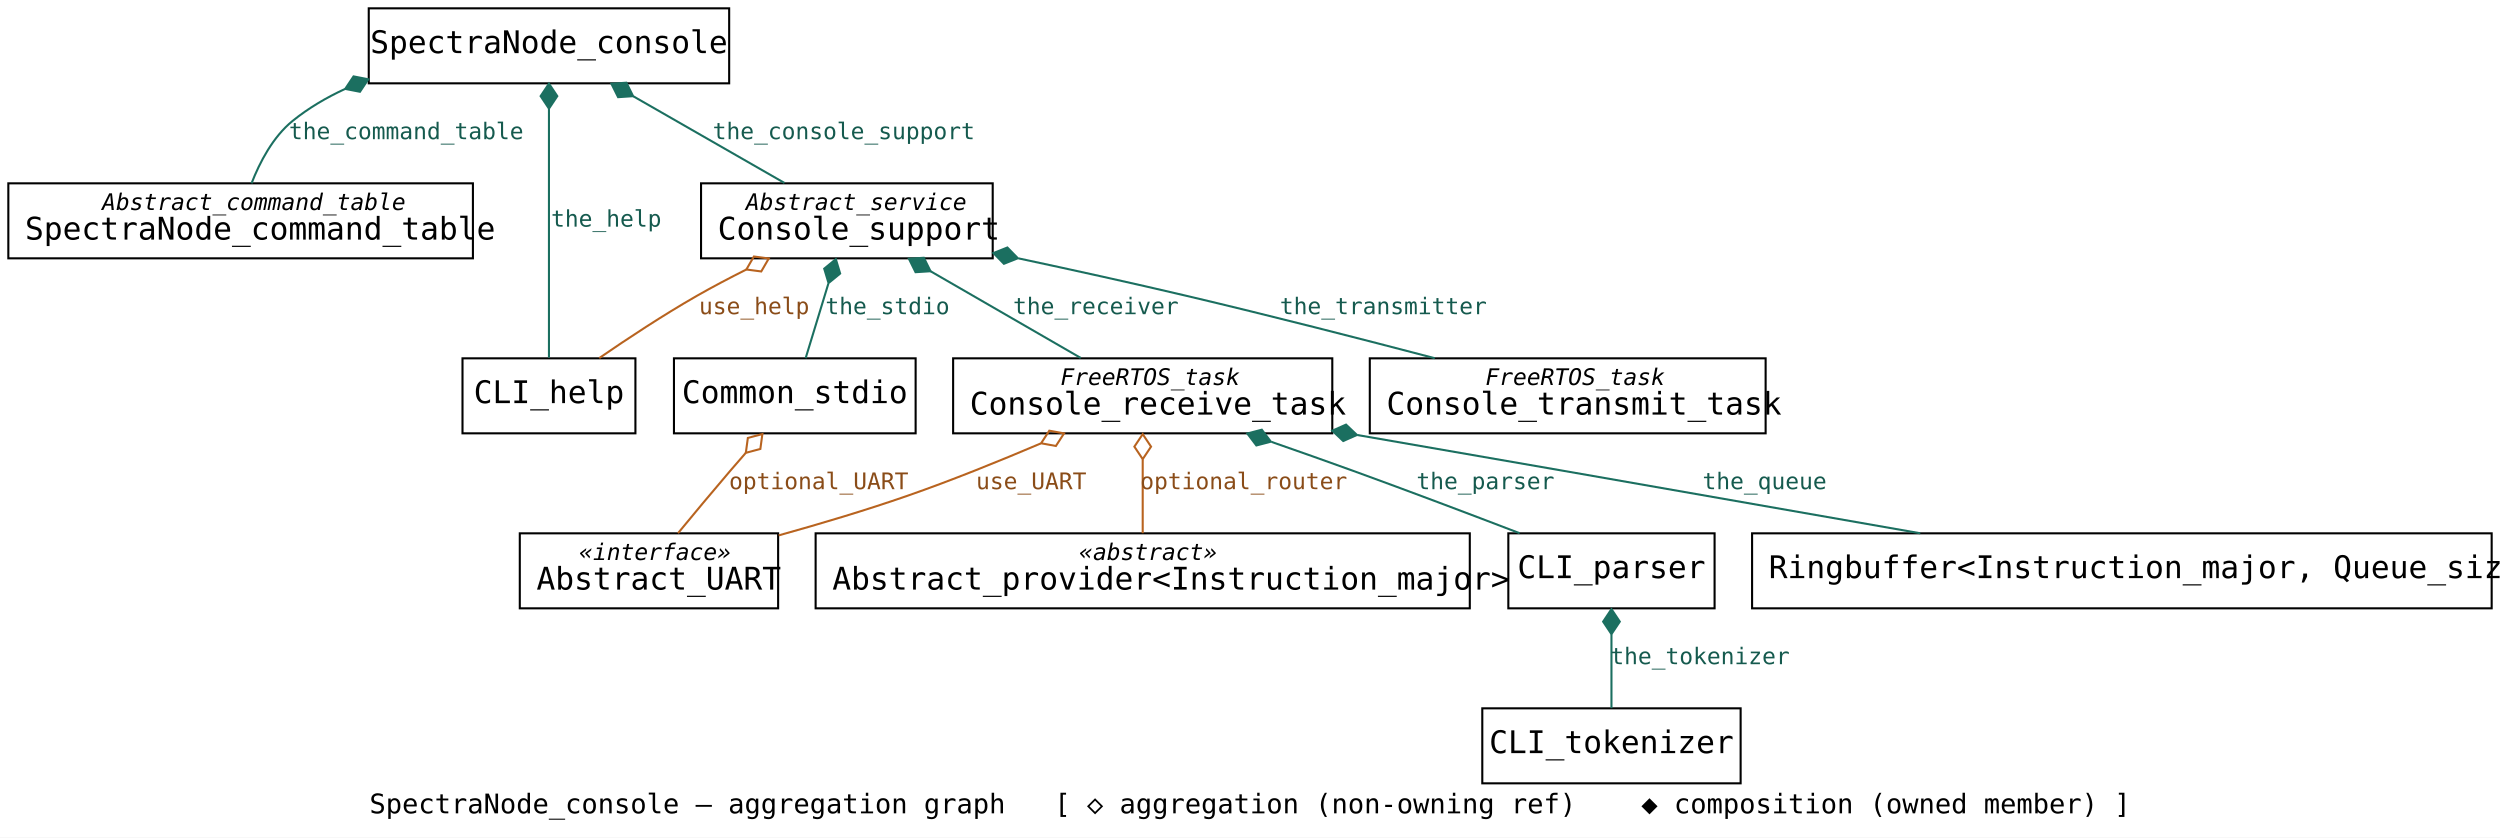
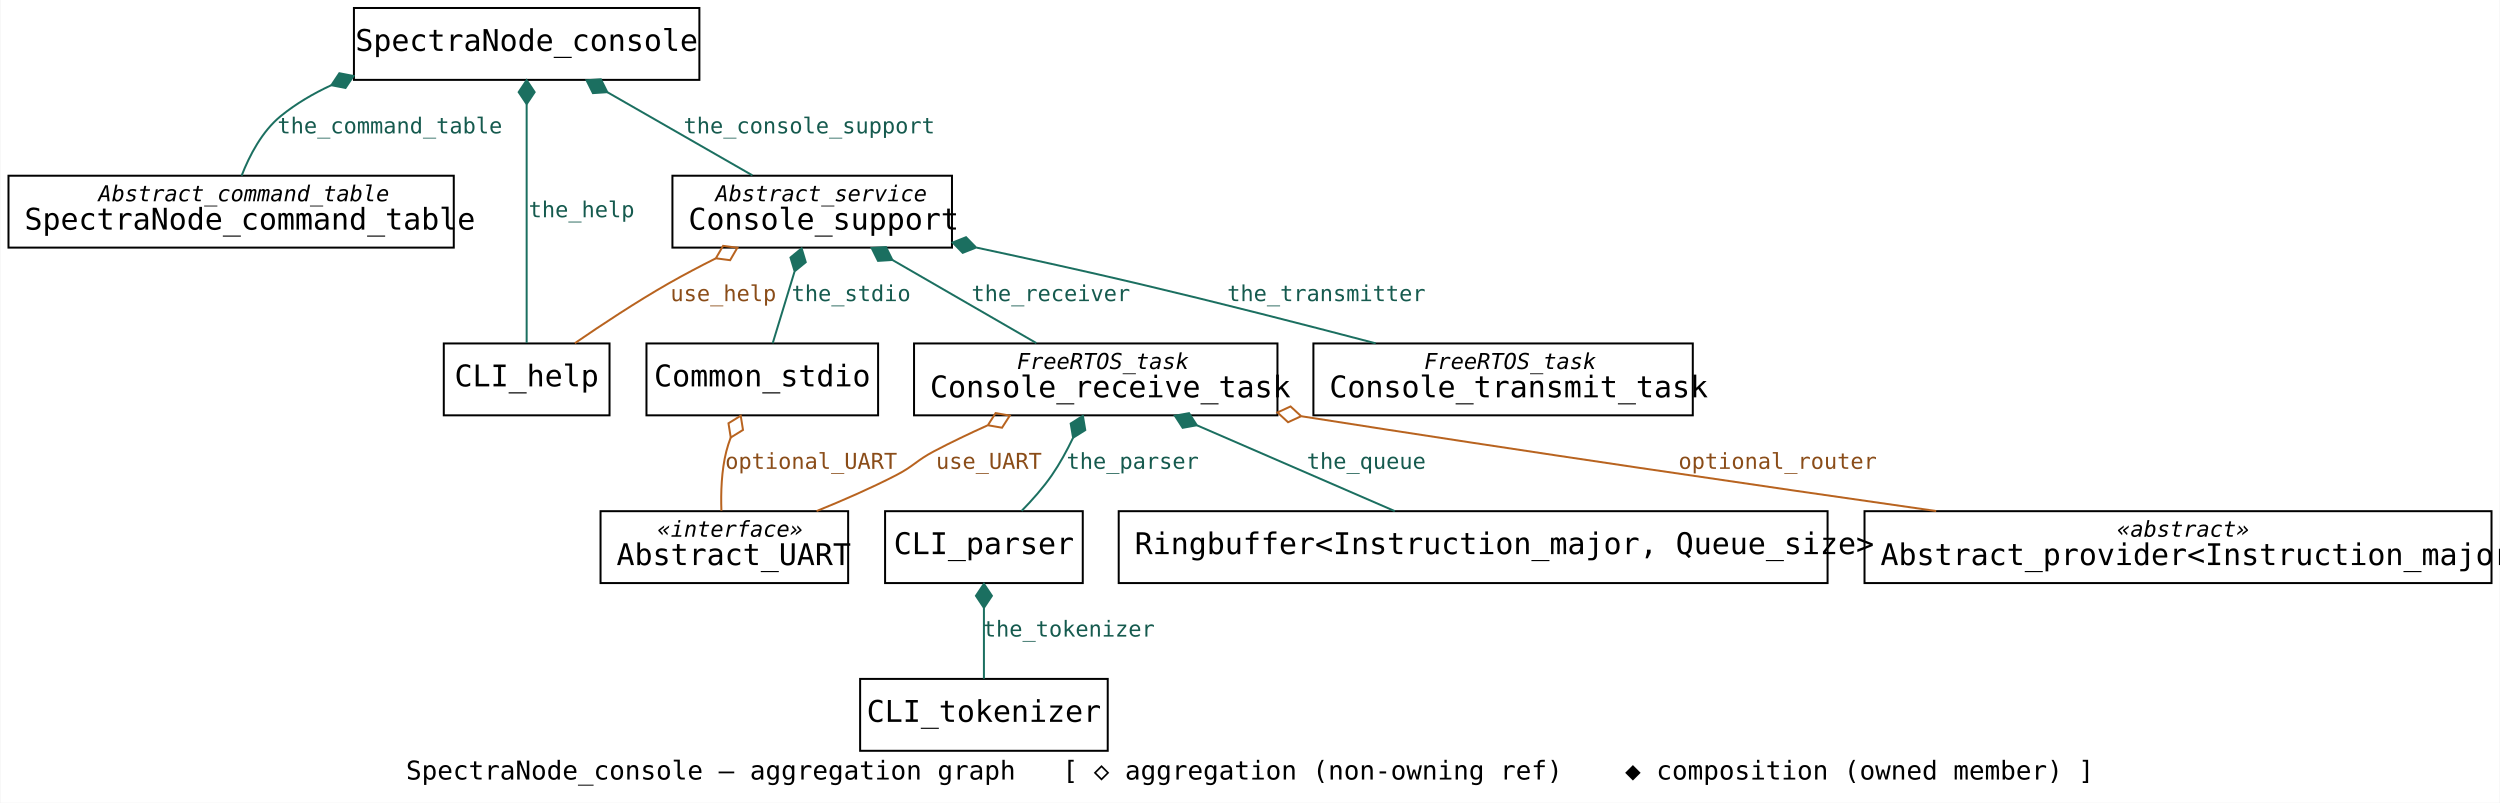
- <svg xmlns="http://www.w3.org/2000/svg" width="1200pt" height="402pt" viewBox="0.00 0.00 1200.00 402.00">
+ <svg xmlns="http://www.w3.org/2000/svg" width="1252pt" height="402pt" viewBox="0.00 0.00 1251.50 402.00">
  <g id="graph0" class="graph" transform="scale(1 1) rotate(0) translate(4 398)">
-     <polygon fill="white" stroke="transparent" points="-4,4 -4,-398 1196,-398 1196,4 -4,4" />
-     <text text-anchor="middle" x="596" y="-7.6" font-family="Consolas" font-size="13.00">SpectraNode_console — aggregation graph   [ ◇ aggregation (non-owning ref)    ◆ composition (owned member) ]</text>
+     <polygon fill="white" stroke="transparent" points="-4,4 -4,-398 1247.5,-398 1247.5,4 -4,4" />
+     <text text-anchor="middle" x="621.75" y="-7.6" font-family="Consolas" font-size="13.00">SpectraNode_console — aggregation graph   [ ◇ aggregation (non-owning ref)    ◆ composition (owned member) ]</text>
    <g id="node1" class="node">
      <polygon fill="none" stroke="black" points="346,-394 173,-394 173,-358 346,-358 346,-394" />
      <text text-anchor="middle" x="259.5" y="-372.5" font-family="Consolas" font-size="15.00">SpectraNode_console</text>
    </g>
    <g id="node2" class="node">
      <polygon fill="none" stroke="black" points="223,-310 0,-310 0,-274 223,-274 223,-310" />
      <text text-anchor="start" x="45" y="-297.2" font-family="Consolas" font-style="italic" font-size="11.00">Abstract_command_table</text>
      <text text-anchor="start" x="8" y="-283" font-family="Consolas" font-size="15.00">SpectraNode_command_table</text>
    </g>
    <g id="edge1" class="edge">
      <path fill="none" stroke="#1b6f60" d="M161.61,-355.3C152.61,-351.14 144.05,-346.1 136.5,-340 127.01,-332.33 120.66,-320.08 116.74,-310" />
      <polygon fill="#1b6f60" stroke="#1b6f60" points="161.7,-355.33 168.78,-353.95 172.78,-359.95 165.7,-361.33 161.7,-355.33" />
      <text text-anchor="middle" x="191" y="-331.2" font-family="Consolas" font-size="11.00" fill="#155a4e"> the_command_table</text>
    </g>
    <g id="node3" class="node">
      <polygon fill="none" stroke="black" points="301,-226 218,-226 218,-190 301,-190 301,-226" />
      <text text-anchor="middle" x="259.5" y="-204.5" font-family="Consolas" font-size="15.00">CLI_help</text>
    </g>
    <g id="edge2" class="edge">
      <path fill="none" stroke="#1b6f60" d="M259.5,-345.77C259.5,-311.14 259.5,-254.6 259.5,-226.3" />
      <polygon fill="#1b6f60" stroke="#1b6f60" points="259.5,-345.86 263.5,-351.86 259.5,-357.86 255.5,-351.86 259.5,-345.86" />
      <text text-anchor="middle" x="287" y="-289.2" font-family="Consolas" font-size="11.00" fill="#155a4e"> the_help</text>
    </g>
    <g id="node4" class="node">
      <polygon fill="none" stroke="black" points="472.5,-310 332.5,-310 332.5,-274 472.5,-274 472.5,-310" />
      <text text-anchor="start" x="354" y="-297.2" font-family="Consolas" font-style="italic" font-size="11.00">Abstract_service</text>
      <text text-anchor="start" x="340.5" y="-283" font-family="Consolas" font-size="15.00">Console_support</text>
    </g>
    <g id="edge3" class="edge">
      <path fill="none" stroke="#1b6f60" d="M299.99,-351.78C323.07,-338.55 351.5,-322.24 372.56,-310.17" />
      <polygon fill="#1b6f60" stroke="#1b6f60" points="299.89,-351.84 296.67,-358.3 289.48,-357.81 292.69,-351.36 299.89,-351.84" />
      <text text-anchor="middle" x="401" y="-331.2" font-family="Consolas" font-size="11.00" fill="#155a4e"> the_console_support</text>
    </g>
-     <g id="edge4" class="edge">
+     <g id="edge13" class="edge">
      <path fill="none" stroke="#b8631f" d="M354.23,-268.63C346.21,-264.6 338.05,-260.31 330.5,-256 314.45,-246.84 297.15,-235.42 283.64,-226.13" />
      <polygon fill="none" stroke="#b8631f" points="354.25,-268.64 361.4,-267.7 365.02,-273.94 357.87,-274.88 354.25,-268.64" />
      <text text-anchor="middle" x="358" y="-247.2" font-family="Consolas" font-size="11.00" fill="#8a4c18"> use_help</text>
    </g>
    <g id="node5" class="node">
      <polygon fill="none" stroke="black" points="435.5,-226 319.5,-226 319.5,-190 435.5,-190 435.5,-226" />
      <text text-anchor="middle" x="377.5" y="-204.5" font-family="Consolas" font-size="15.00">Common_stdio</text>
    </g>
-     <g id="edge5" class="edge">
+     <g id="edge4" class="edge">
      <path fill="none" stroke="#1b6f60" d="M393.61,-261.85C389.96,-249.88 385.86,-236.42 382.71,-226.08" />
      <polygon fill="#1b6f60" stroke="#1b6f60" points="393.7,-262.13 399.27,-266.7 397.2,-273.61 391.62,-269.04 393.7,-262.13" />
      <text text-anchor="middle" x="422" y="-247.2" font-family="Consolas" font-size="11.00" fill="#155a4e"> the_stdio</text>
    </g>
    <g id="node6" class="node">
      <polygon fill="none" stroke="black" points="635.5,-226 453.5,-226 453.5,-190 635.5,-190 635.5,-226" />
      <text text-anchor="start" x="505" y="-213.2" font-family="Consolas" font-style="italic" font-size="11.00">FreeRTOS_task</text>
      <text text-anchor="start" x="461.5" y="-199" font-family="Consolas" font-size="15.00">Console_receive_task</text>
    </g>
-     <g id="edge6" class="edge">
+     <g id="edge5" class="edge">
      <path fill="none" stroke="#1b6f60" d="M442.71,-267.78C465.63,-254.55 493.86,-238.24 514.77,-226.17" />
      <polygon fill="#1b6f60" stroke="#1b6f60" points="442.66,-267.81 439.46,-274.27 432.27,-273.81 435.46,-267.35 442.66,-267.81" />
      <text text-anchor="middle" x="522" y="-247.2" font-family="Consolas" font-size="11.00" fill="#155a4e"> the_receiver</text>
    </g>
-     <g id="node7" class="node">
+     <g id="node10" class="node">
      <polygon fill="none" stroke="black" points="843.5,-226 653.5,-226 653.5,-190 843.5,-190 843.5,-226" />
      <text text-anchor="start" x="709" y="-213.2" font-family="Consolas" font-style="italic" font-size="11.00">FreeRTOS_task</text>
      <text text-anchor="start" x="661.5" y="-199" font-family="Consolas" font-size="15.00">Console_transmit_task</text>
    </g>
-     <g id="edge7" class="edge">
+     <g id="edge9" class="edge">
      <path fill="none" stroke="#1b6f60" d="M484.89,-273.98C510.75,-268.46 539.36,-262.16 565.5,-256 605.25,-246.63 649.62,-235.26 684.71,-226.05" />
      <polygon fill="#1b6f60" stroke="#1b6f60" points="484.58,-274.04 479.54,-279.2 472.84,-276.54 477.88,-271.38 484.58,-274.04" />
      <text text-anchor="middle" x="660" y="-247.2" font-family="Consolas" font-size="11.00" fill="#155a4e"> the_transmitter</text>
    </g>
-     <g id="node8" class="node">
-       <polygon fill="none" stroke="black" points="369.5,-142 245.5,-142 245.5,-106 369.5,-106 369.5,-142" />
-       <text text-anchor="start" x="274" y="-129.2" font-family="Consolas" font-style="italic" font-size="11.00">«interface»</text>
-       <text text-anchor="start" x="253.5" y="-115" font-family="Consolas" font-size="15.00">Abstract_UART</text>
+     <g id="node11" class="node">
+       <polygon fill="none" stroke="black" points="420.5,-142 296.5,-142 296.5,-106 420.5,-106 420.5,-142" />
+       <text text-anchor="start" x="325" y="-129.2" font-family="Consolas" font-style="italic" font-size="11.00">«interface»</text>
+       <text text-anchor="start" x="304.5" y="-115" font-family="Consolas" font-size="15.00">Abstract_UART</text>
+     </g>
+     <g id="edge10" class="edge">
+       <path fill="none" stroke="#b8631f" d="M361.69,-178.87C360.83,-176.59 360.08,-174.29 359.5,-172 357.05,-162.35 356.71,-151.22 357.03,-142.22" />
+       <polygon fill="none" stroke="#b8631f" points="361.71,-178.9 367.84,-182.69 366.7,-189.81 360.57,-186.02 361.71,-178.9" />
+       <text text-anchor="middle" x="402" y="-163.2" font-family="Consolas" font-size="11.00" fill="#8a4c18"> optional_UART</text>
+     </g>
+     <g id="node7" class="node">
+       <polygon fill="none" stroke="black" points="538,-142 439,-142 439,-106 538,-106 538,-142" />
+       <text text-anchor="middle" x="488.5" y="-120.5" font-family="Consolas" font-size="15.00">CLI_parser</text>
+     </g>
+     <g id="edge6" class="edge">
+       <path fill="none" stroke="#1b6f60" d="M533.11,-178.69C530.05,-172.32 526.47,-165.75 522.5,-160 518.17,-153.73 512.68,-147.54 507.38,-142.15" />
+       <polygon fill="#1b6f60" stroke="#1b6f60" points="533.15,-178.78 539.25,-182.62 538.05,-189.73 531.95,-185.89 533.15,-178.78" />
+       <text text-anchor="middle" x="563" y="-163.2" font-family="Consolas" font-size="11.00" fill="#155a4e"> the_parser</text>
+     </g>
+     <g id="node9" class="node">
+       <polygon fill="none" stroke="black" points="911,-142 556,-142 556,-106 911,-106 911,-142" />
+       <text text-anchor="start" x="564" y="-120.5" font-family="Consolas" font-size="15.00">Ringbuffer&lt;Instruction_major, Queue_size&gt;</text>
    </g>
    <g id="edge8" class="edge">
-       <path fill="none" stroke="#b8631f" d="M353.97,-180.62C351.44,-177.72 348.91,-174.81 346.5,-172 338.08,-162.18 328.83,-151.04 321.45,-142.08" />
-       <polygon fill="none" stroke="#b8631f" points="354,-180.65 360.97,-182.5 361.94,-189.65 354.97,-187.8 354,-180.65" />
-       <text text-anchor="middle" x="389" y="-163.2" font-family="Consolas" font-size="11.00" fill="#8a4c18"> optional_UART</text>
+       <path fill="none" stroke="#1b6f60" d="M595.18,-185.01C626.28,-171.52 665.52,-154.49 694.26,-142.03" />
+       <polygon fill="#1b6f60" stroke="#1b6f60" points="595.13,-185.03 591.22,-191.09 584.12,-189.81 588.03,-183.75 595.13,-185.03" />
+       <text text-anchor="middle" x="680" y="-163.2" font-family="Consolas" font-size="11.00" fill="#155a4e"> the_queue</text>
    </g>
-     <g id="edge9" class="edge">
-       <path fill="none" stroke="#b8631f" d="M495.58,-185.16C475.87,-176.76 452.81,-167.41 431.5,-160 411.64,-153.09 389.65,-146.54 369.76,-141.01" />
-       <polygon fill="none" stroke="#b8631f" points="495.73,-185.23 502.83,-183.93 506.75,-189.98 499.66,-191.27 495.73,-185.23" />
+     <g id="edge11" class="edge">
+       <path fill="none" stroke="#b8631f" d="M490.17,-184.91C481.15,-180.85 471.98,-176.47 463.5,-172 454.67,-167.34 453.38,-164.57 444.5,-160 431.88,-153.51 417.78,-147.35 404.7,-142.06" />
+       <polygon fill="none" stroke="#b8631f" points="490.47,-185.04 497.57,-183.8 501.46,-189.87 494.35,-191.12 490.47,-185.04" />
      <text text-anchor="middle" x="491" y="-163.2" font-family="Consolas" font-size="11.00" fill="#8a4c18"> use_UART</text>
    </g>
-     <g id="node9" class="node">
-       <polygon fill="none" stroke="black" points="701.5,-142 387.5,-142 387.5,-106 701.5,-106 701.5,-142" />
-       <text text-anchor="start" x="514" y="-129.2" font-family="Consolas" font-style="italic" font-size="11.00">«abstract»</text>
-       <text text-anchor="start" x="395.5" y="-115" font-family="Consolas" font-size="15.00">Abstract_provider&lt;Instruction_major&gt;</text>
-     </g>
-     <g id="edge10" class="edge">
-       <path fill="none" stroke="#b8631f" d="M544.5,-177.48C544.5,-165.59 544.5,-152.31 544.5,-142.08" />
-       <polygon fill="none" stroke="#b8631f" points="544.5,-177.61 548.5,-183.61 544.5,-189.61 540.5,-183.61 544.5,-177.61" />
-       <text text-anchor="middle" x="593" y="-163.2" font-family="Consolas" font-size="11.00" fill="#8a4c18"> optional_router</text>
-     </g>
-     <g id="node10" class="node">
-       <polygon fill="none" stroke="black" points="819,-142 720,-142 720,-106 819,-106 819,-142" />
-       <text text-anchor="middle" x="769.5" y="-120.5" font-family="Consolas" font-size="15.00">CLI_parser</text>
-     </g>
-     <g id="edge11" class="edge">
-       <path fill="none" stroke="#1b6f60" d="M606.37,-185.87C619.32,-181.36 632.88,-176.58 645.5,-172 672.12,-162.34 701.79,-151.12 725.42,-142.06" />
-       <polygon fill="#1b6f60" stroke="#1b6f60" points="606.03,-185.99 601.67,-191.74 594.69,-189.93 599.05,-184.18 606.03,-185.99" />
-       <text text-anchor="middle" x="709" y="-163.2" font-family="Consolas" font-size="11.00" fill="#155a4e"> the_parser</text>
-     </g>
-     <g id="node11" class="node">
-       <polygon fill="none" stroke="black" points="1192,-142 837,-142 837,-106 1192,-106 1192,-142" />
-       <text text-anchor="start" x="845" y="-120.5" font-family="Consolas" font-size="15.00">Ringbuffer&lt;Instruction_major, Queue_size&gt;</text>
+     <g id="node12" class="node">
+       <polygon fill="none" stroke="black" points="1243.5,-142 929.5,-142 929.5,-106 1243.5,-106 1243.5,-142" />
+       <text text-anchor="start" x="1056" y="-129.2" font-family="Consolas" font-style="italic" font-size="11.00">«abstract»</text>
+       <text text-anchor="start" x="937.5" y="-115" font-family="Consolas" font-size="15.00">Abstract_provider&lt;Instruction_major&gt;</text>
    </g>
    <g id="edge12" class="edge">
-       <path fill="none" stroke="#1b6f60" d="M647.5,-189.19C679.25,-183.7 714.32,-177.61 746.5,-172 803.27,-162.1 866.8,-150.96 917.75,-142.02" />
-       <polygon fill="#1b6f60" stroke="#1b6f60" points="647.33,-189.22 642.1,-194.19 635.51,-191.27 640.74,-186.31 647.33,-189.22" />
-       <text text-anchor="middle" x="843" y="-163.2" font-family="Consolas" font-size="11.00" fill="#155a4e"> the_queue</text>
+       <path fill="none" stroke="#b8631f" d="M647.56,-189.53C761.31,-171.59 879.54,-154.34 965.39,-142.07" />
+       <polygon fill="none" stroke="#b8631f" points="647.36,-189.57 642.06,-194.45 635.5,-191.44 640.81,-186.55 647.36,-189.57" />
+       <text text-anchor="middle" x="886" y="-163.2" font-family="Consolas" font-size="11.00" fill="#8a4c18"> optional_router</text>
    </g>
-     <g id="node12" class="node">
-       <polygon fill="none" stroke="black" points="831.5,-58 707.5,-58 707.5,-22 831.5,-22 831.5,-58" />
-       <text text-anchor="middle" x="769.5" y="-36.5" font-family="Consolas" font-size="15.00">CLI_tokenizer</text>
+     <g id="node8" class="node">
+       <polygon fill="none" stroke="black" points="550.5,-58 426.5,-58 426.5,-22 550.5,-22 550.5,-58" />
+       <text text-anchor="middle" x="488.5" y="-36.5" font-family="Consolas" font-size="15.00">CLI_tokenizer</text>
    </g>
-     <g id="edge13" class="edge">
-       <path fill="none" stroke="#1b6f60" d="M769.5,-93.48C769.5,-81.59 769.5,-68.31 769.5,-58.08" />
-       <polygon fill="#1b6f60" stroke="#1b6f60" points="769.5,-93.61 773.5,-99.61 769.5,-105.61 765.5,-99.61 769.5,-93.61" />
-       <text text-anchor="middle" x="812" y="-79.2" font-family="Consolas" font-size="11.00" fill="#155a4e"> the_tokenizer</text>
+     <g id="edge7" class="edge">
+       <path fill="none" stroke="#1b6f60" d="M488.5,-93.48C488.5,-81.59 488.5,-68.31 488.5,-58.08" />
+       <polygon fill="#1b6f60" stroke="#1b6f60" points="488.5,-93.61 492.5,-99.61 488.5,-105.61 484.5,-99.61 488.5,-93.61" />
+       <text text-anchor="middle" x="531" y="-79.2" font-family="Consolas" font-size="11.00" fill="#155a4e"> the_tokenizer</text>
    </g>
  </g>
</svg>
